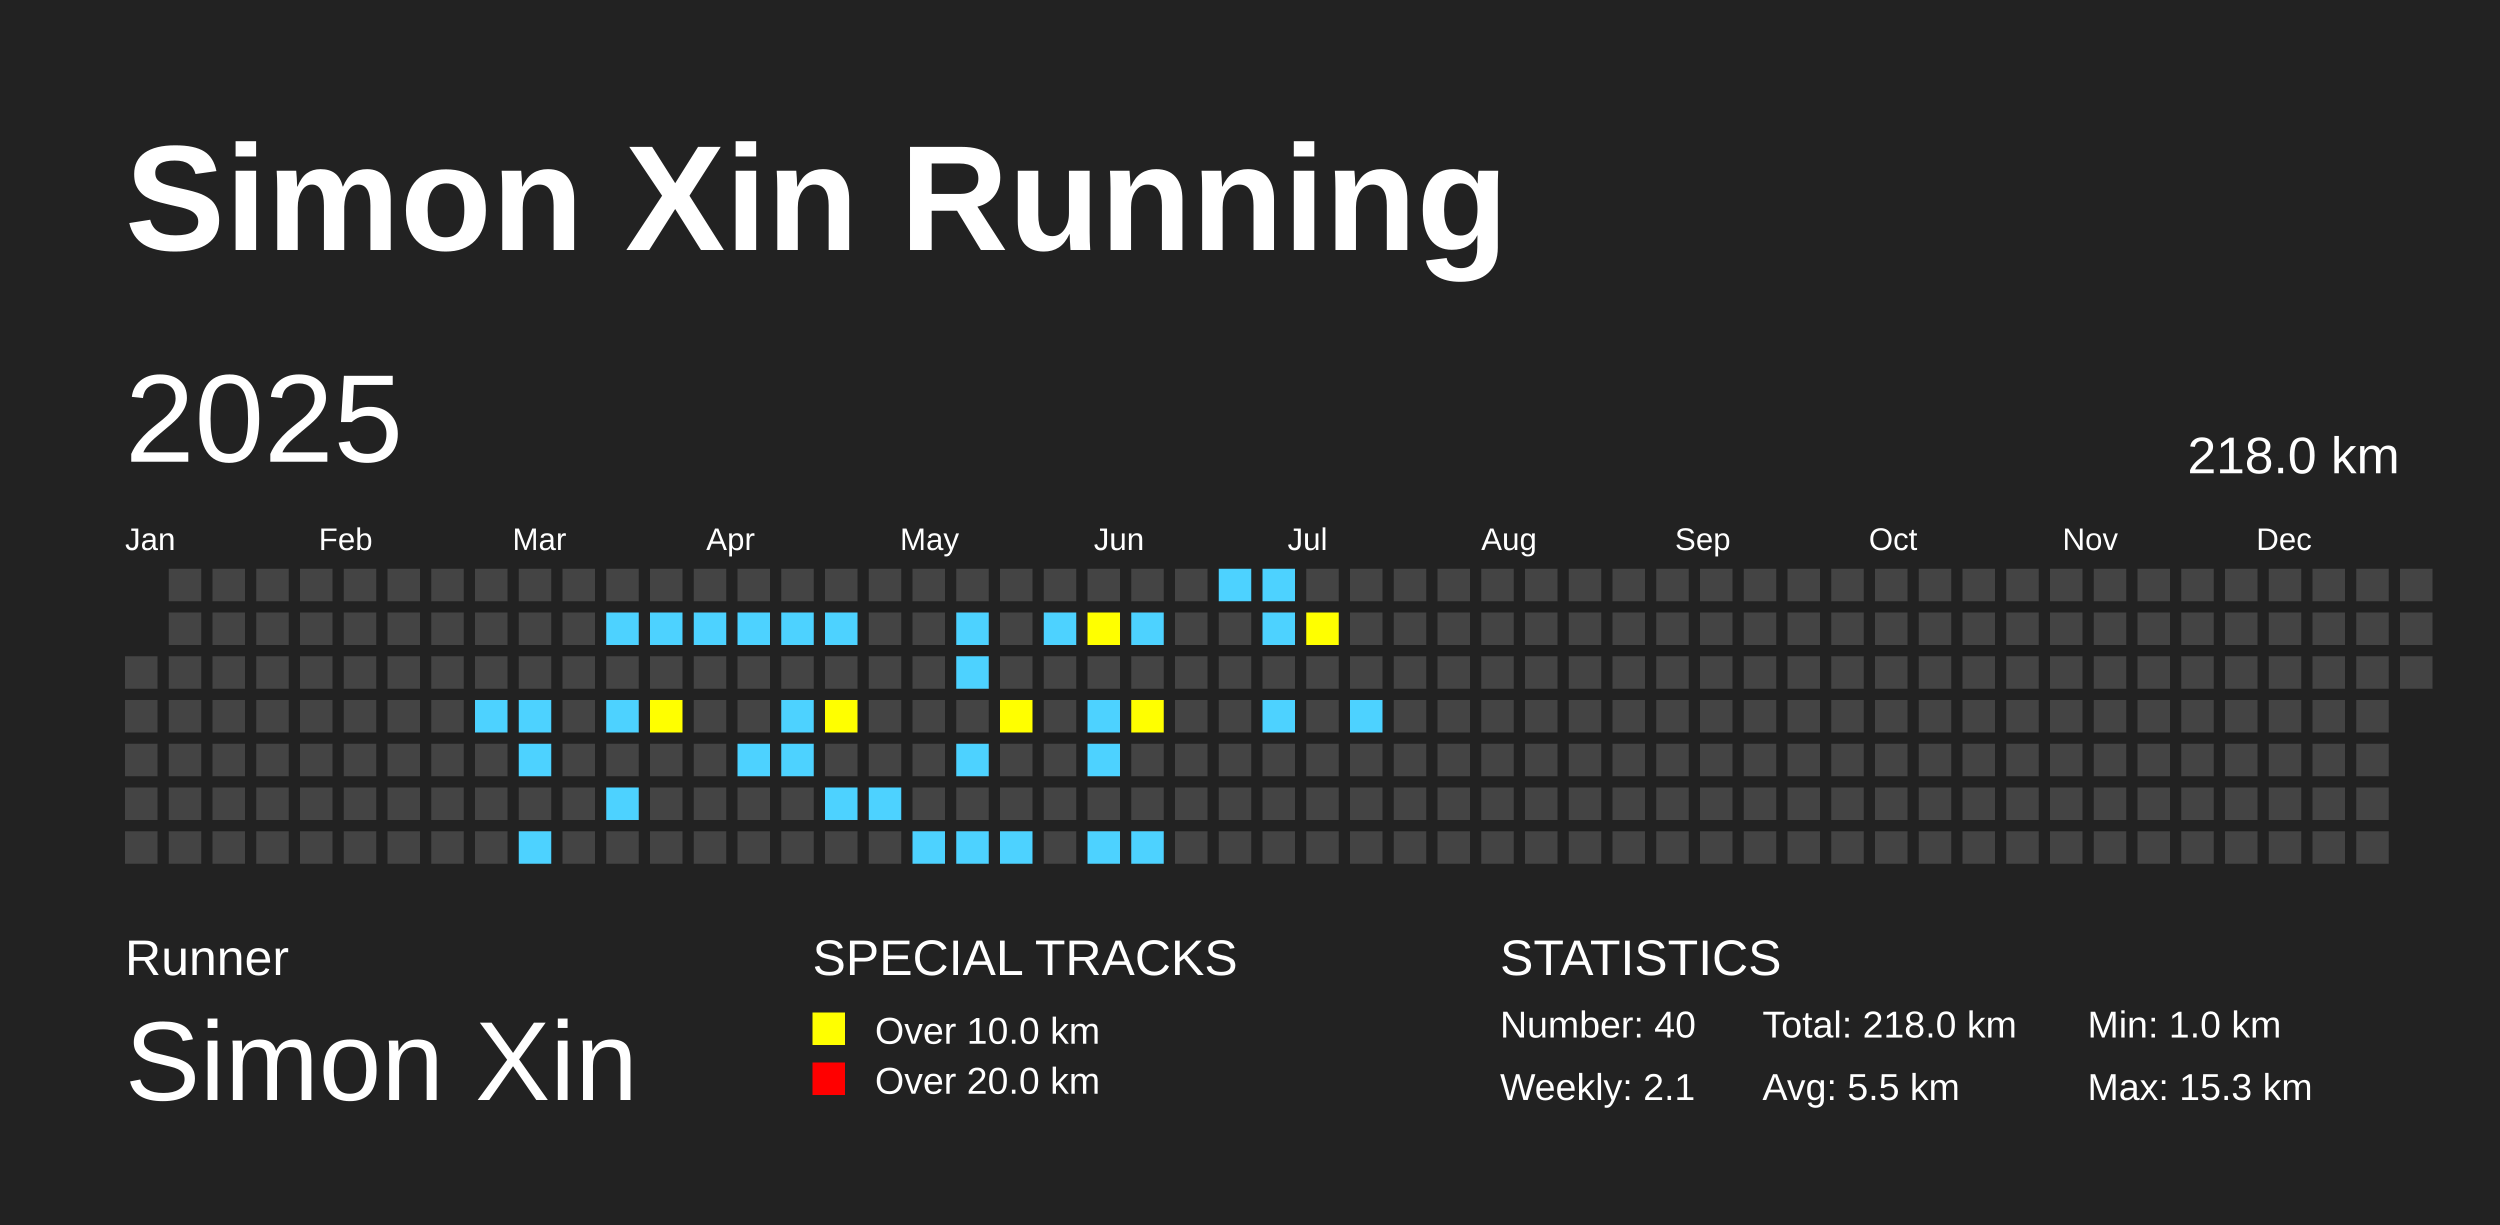
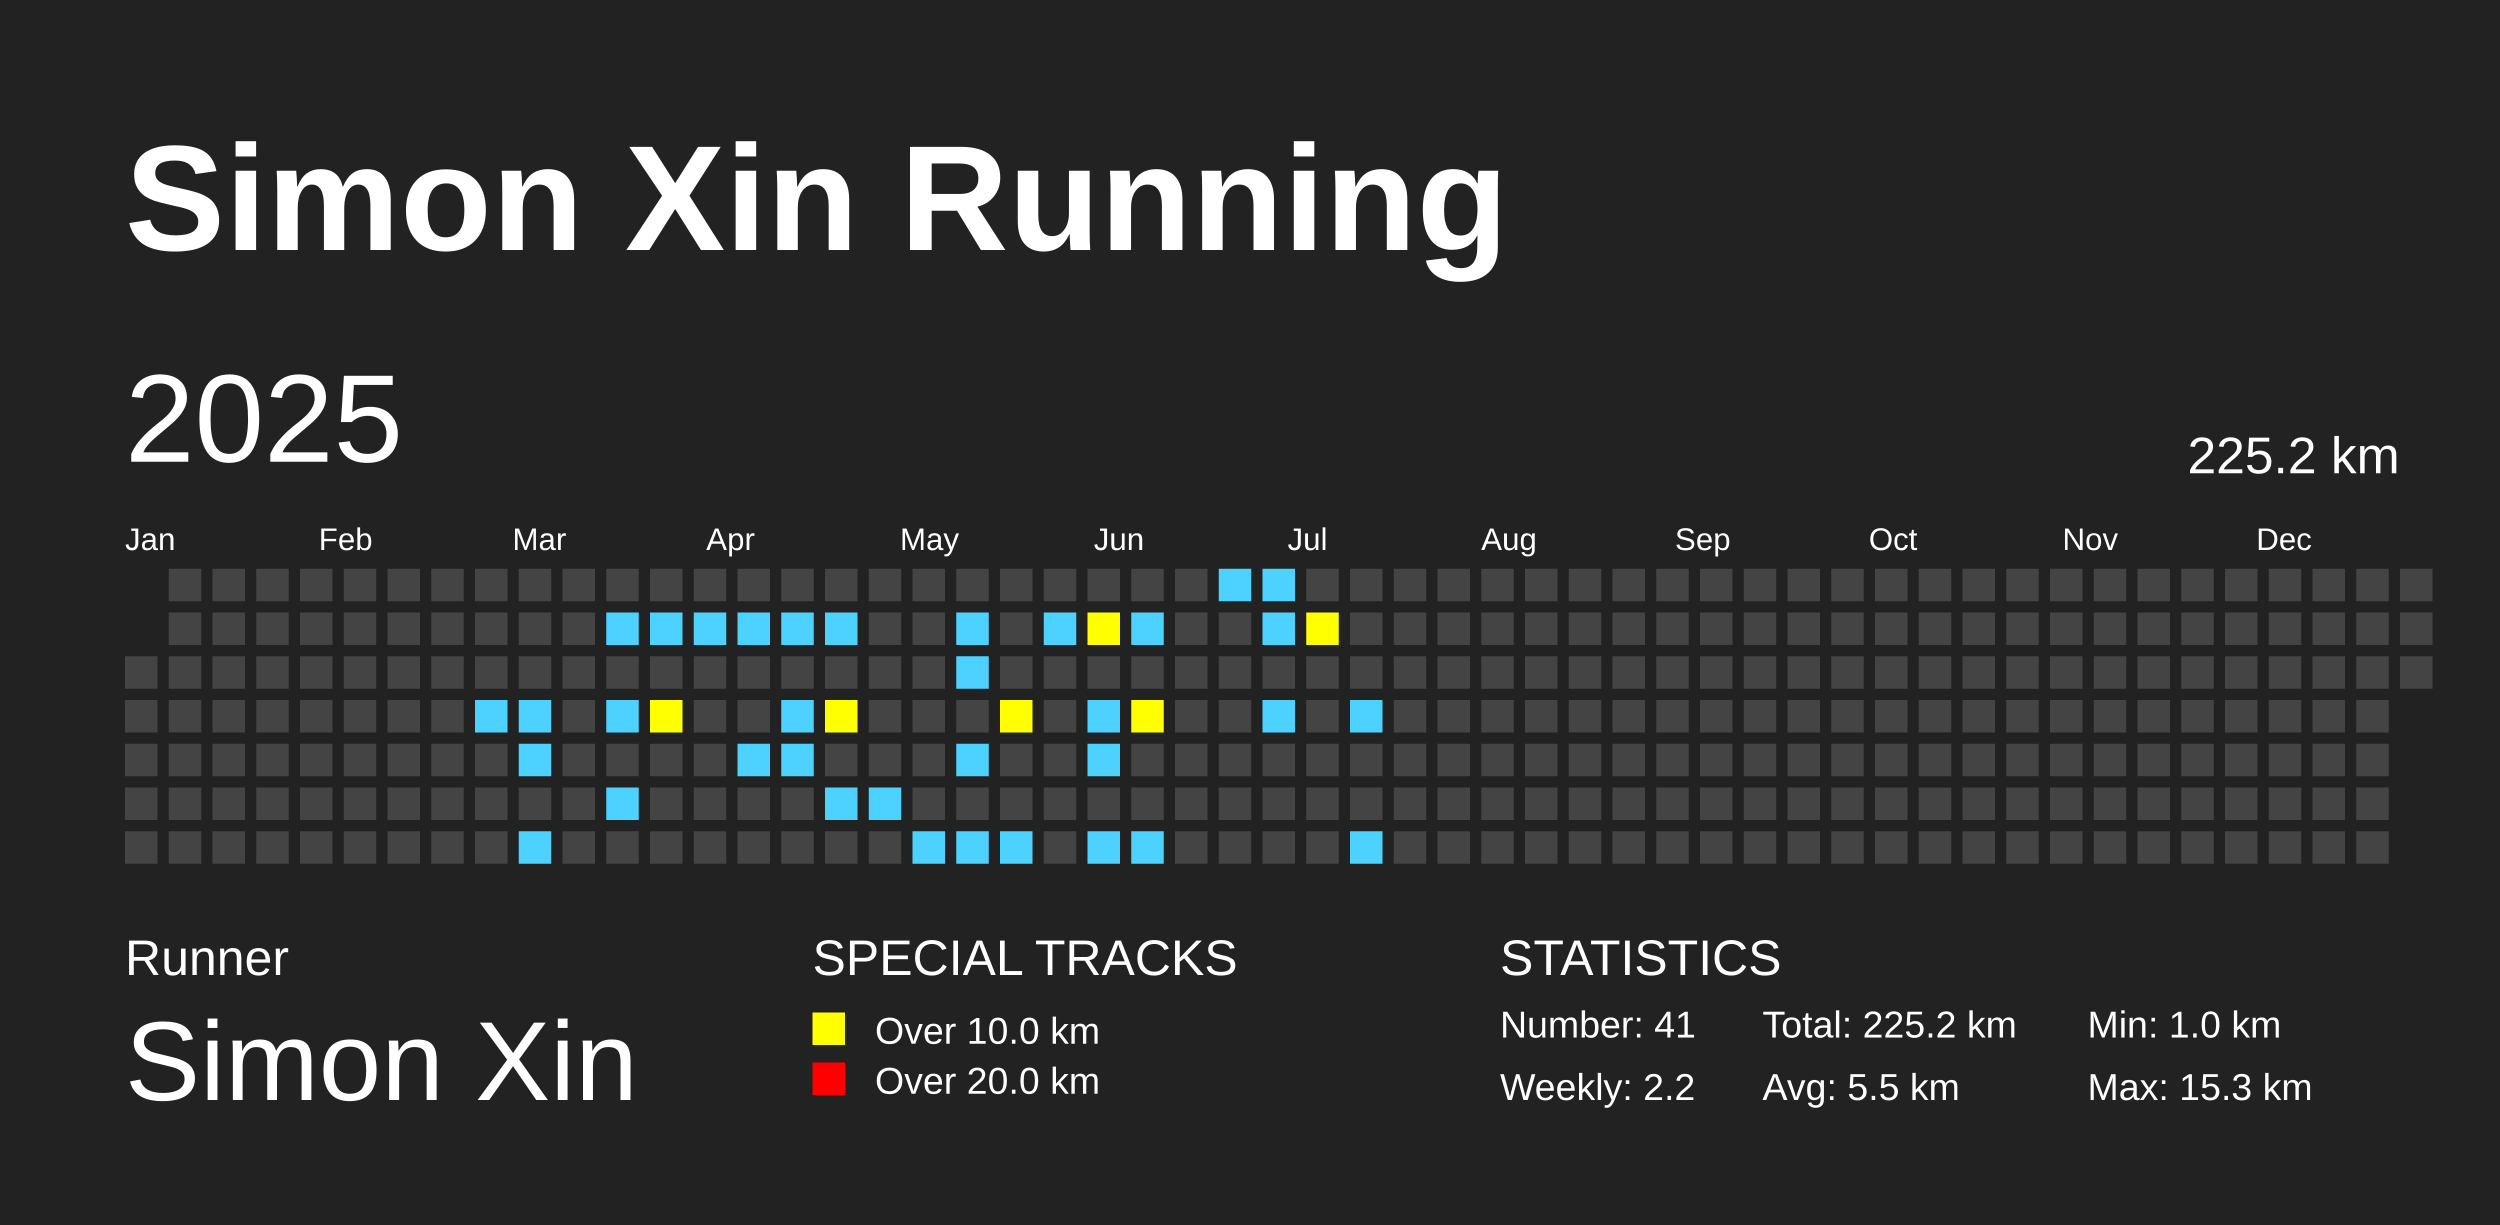
<svg xmlns="http://www.w3.org/2000/svg" baseProfile="full" height="98mm" version="1.1" viewBox="0,0,200,98" width="200mm">
  <defs />
  <rect fill="#222222" height="98" width="200" x="0" y="0" />
  <text fill="#FFFFFF" style="font-size:12px; font-family:Arial; font-weight:bold;" x="10" y="20">Simon Xin Running</text>
  <text fill="#FFFFFF" style="font-size:4px; font-family:Arial" x="10" y="78">Runner</text>
  <text fill="#FFFFFF" style="font-size:9px; font-family:Arial" x="10" y="88">Simon Xin</text>
  <text fill="#FFFFFF" style="font-size:4px; font-family:Arial" x="65" y="78">SPECIAL TRACKS</text>
  <rect fill="yellow" height="2.6" width="2.6" x="65" y="81" />
  <text fill="#FFFFFF" style="font-size:3px; font-family:Arial" x="70" y="83.5">Over 10.0 km</text>
  <rect fill="red" height="2.6" width="2.6" x="65" y="85" />
  <text fill="#FFFFFF" style="font-size:3px; font-family:Arial" x="70" y="87.5">Over 20.0 km</text>
  <text fill="#FFFFFF" style="font-size:4px; font-family:Arial" x="120" y="78">STATISTICS</text>
-   <text fill="#FFFFFF" style="font-size:3px; font-family:Arial" x="120" y="83">Number: 40</text>
-   <text fill="#FFFFFF" style="font-size:3px; font-family:Arial" x="120" y="88">Weekly: 2.1</text>
-   <text fill="#FFFFFF" style="font-size:3px; font-family:Arial" x="141" y="83">Total: 218.0 km</text>
+   <text fill="#FFFFFF" style="font-size:3px; font-family:Arial" x="120" y="83">Number: 41</text>
+   <text fill="#FFFFFF" style="font-size:3px; font-family:Arial" x="120" y="88">Weekly: 2.2</text>
+   <text fill="#FFFFFF" style="font-size:3px; font-family:Arial" x="141" y="83">Total: 225.2 km</text>
  <text fill="#FFFFFF" style="font-size:3px; font-family:Arial" x="141" y="88">Avg: 5.5 km</text>
  <text fill="#FFFFFF" style="font-size:3px; font-family:Arial" x="167" y="83">Min: 1.0 km</text>
  <text fill="#FFFFFF" style="font-size:3px; font-family:Arial" x="167" y="88">Max: 15.3 km</text>
  <text dominant-baseline="hanging" fill="#FFFFFF" style="font-size:10.0px; font-family:Arial;" x="10" y="30">2025</text>
-   <text dominant-baseline="hanging" fill="#FFFFFF" style="font-size:4.125px; font-family:Arial;" x="175" y="35">218.0 km</text>
+   <text dominant-baseline="hanging" fill="#FFFFFF" style="font-size:4.125px; font-family:Arial;" x="175" y="35">225.2 km</text>
  <text fill="#FFFFFF" style="font-size:2.5px; font-family:Arial" x="10.0" y="44">Jan</text>
  <text fill="#FFFFFF" style="font-size:2.5px; font-family:Arial" x="25.5" y="44">Feb</text>
  <text fill="#FFFFFF" style="font-size:2.5px; font-family:Arial" x="41.0" y="44">Mar</text>
  <text fill="#FFFFFF" style="font-size:2.5px; font-family:Arial" x="56.5" y="44">Apr</text>
  <text fill="#FFFFFF" style="font-size:2.5px; font-family:Arial" x="72.0" y="44">May</text>
  <text fill="#FFFFFF" style="font-size:2.5px; font-family:Arial" x="87.5" y="44">Jun</text>
  <text fill="#FFFFFF" style="font-size:2.5px; font-family:Arial" x="103.0" y="44">Jul</text>
  <text fill="#FFFFFF" style="font-size:2.5px; font-family:Arial" x="118.5" y="44">Aug</text>
  <text fill="#FFFFFF" style="font-size:2.5px; font-family:Arial" x="134.0" y="44">Sep</text>
  <text fill="#FFFFFF" style="font-size:2.5px; font-family:Arial" x="149.5" y="44">Oct</text>
  <text fill="#FFFFFF" style="font-size:2.5px; font-family:Arial" x="165.0" y="44">Nov</text>
  <text fill="#FFFFFF" style="font-size:2.5px; font-family:Arial" x="180.5" y="44">Dec</text>
  <rect fill="#444444" height="2.6" width="2.6" x="10.0" y="52.5" />
  <rect fill="#444444" height="2.6" width="2.6" x="10.0" y="56.0" />
  <rect fill="#444444" height="2.6" width="2.6" x="10.0" y="59.5" />
  <rect fill="#444444" height="2.6" width="2.6" x="10.0" y="63.0" />
  <rect fill="#444444" height="2.6" width="2.6" x="10.0" y="66.5" />
  <rect fill="#444444" height="2.6" width="2.6" x="13.5" y="45.5" />
  <rect fill="#444444" height="2.6" width="2.6" x="13.5" y="49.0" />
  <rect fill="#444444" height="2.6" width="2.6" x="13.5" y="52.5" />
  <rect fill="#444444" height="2.6" width="2.6" x="13.5" y="56.0" />
  <rect fill="#444444" height="2.6" width="2.6" x="13.5" y="59.5" />
  <rect fill="#444444" height="2.6" width="2.6" x="13.5" y="63.0" />
  <rect fill="#444444" height="2.6" width="2.6" x="13.5" y="66.5" />
  <rect fill="#444444" height="2.6" width="2.6" x="17.0" y="45.5" />
  <rect fill="#444444" height="2.6" width="2.6" x="17.0" y="49.0" />
  <rect fill="#444444" height="2.6" width="2.6" x="17.0" y="52.5" />
  <rect fill="#444444" height="2.6" width="2.6" x="17.0" y="56.0" />
  <rect fill="#444444" height="2.6" width="2.6" x="17.0" y="59.5" />
  <rect fill="#444444" height="2.6" width="2.6" x="17.0" y="63.0" />
  <rect fill="#444444" height="2.6" width="2.6" x="17.0" y="66.5" />
  <rect fill="#444444" height="2.6" width="2.6" x="20.5" y="45.5" />
  <rect fill="#444444" height="2.6" width="2.6" x="20.5" y="49.0" />
  <rect fill="#444444" height="2.6" width="2.6" x="20.5" y="52.5" />
  <rect fill="#444444" height="2.6" width="2.6" x="20.5" y="56.0" />
  <rect fill="#444444" height="2.6" width="2.6" x="20.5" y="59.5" />
  <rect fill="#444444" height="2.6" width="2.6" x="20.5" y="63.0" />
  <rect fill="#444444" height="2.6" width="2.6" x="20.5" y="66.5" />
  <rect fill="#444444" height="2.6" width="2.6" x="24.0" y="45.5" />
  <rect fill="#444444" height="2.6" width="2.6" x="24.0" y="49.0" />
  <rect fill="#444444" height="2.6" width="2.6" x="24.0" y="52.5" />
  <rect fill="#444444" height="2.6" width="2.6" x="24.0" y="56.0" />
  <rect fill="#444444" height="2.6" width="2.6" x="24.0" y="59.5" />
  <rect fill="#444444" height="2.6" width="2.6" x="24.0" y="63.0" />
  <rect fill="#444444" height="2.6" width="2.6" x="24.0" y="66.5" />
  <rect fill="#444444" height="2.6" width="2.6" x="27.5" y="45.5" />
  <rect fill="#444444" height="2.6" width="2.6" x="27.5" y="49.0" />
  <rect fill="#444444" height="2.6" width="2.6" x="27.5" y="52.5" />
  <rect fill="#444444" height="2.6" width="2.6" x="27.5" y="56.0" />
  <rect fill="#444444" height="2.6" width="2.6" x="27.5" y="59.5" />
  <rect fill="#444444" height="2.6" width="2.6" x="27.5" y="63.0" />
  <rect fill="#444444" height="2.6" width="2.6" x="27.5" y="66.5" />
  <rect fill="#444444" height="2.6" width="2.6" x="31.0" y="45.5" />
  <rect fill="#444444" height="2.6" width="2.6" x="31.0" y="49.0" />
  <rect fill="#444444" height="2.6" width="2.6" x="31.0" y="52.5" />
  <rect fill="#444444" height="2.6" width="2.6" x="31.0" y="56.0" />
  <rect fill="#444444" height="2.6" width="2.6" x="31.0" y="59.5" />
  <rect fill="#444444" height="2.6" width="2.6" x="31.0" y="63.0" />
  <rect fill="#444444" height="2.6" width="2.6" x="31.0" y="66.5" />
  <rect fill="#444444" height="2.6" width="2.6" x="34.5" y="45.5" />
  <rect fill="#444444" height="2.6" width="2.6" x="34.5" y="49.0" />
  <rect fill="#444444" height="2.6" width="2.6" x="34.5" y="52.5" />
  <rect fill="#444444" height="2.6" width="2.6" x="34.5" y="56.0" />
  <rect fill="#444444" height="2.6" width="2.6" x="34.5" y="59.5" />
  <rect fill="#444444" height="2.6" width="2.6" x="34.5" y="63.0" />
  <rect fill="#444444" height="2.6" width="2.6" x="34.5" y="66.5" />
  <rect fill="#444444" height="2.6" width="2.6" x="38.0" y="45.5" />
  <rect fill="#444444" height="2.6" width="2.6" x="38.0" y="49.0" />
  <rect fill="#444444" height="2.6" width="2.6" x="38.0" y="52.5" />
  <rect fill="#4DD2FF" height="2.6" width="2.6" x="38.0" y="56.0" />
  <rect fill="#444444" height="2.6" width="2.6" x="38.0" y="59.5" />
  <rect fill="#444444" height="2.6" width="2.6" x="38.0" y="63.0" />
  <rect fill="#444444" height="2.6" width="2.6" x="38.0" y="66.5" />
  <rect fill="#444444" height="2.6" width="2.6" x="41.5" y="45.5" />
  <rect fill="#444444" height="2.6" width="2.6" x="41.5" y="49.0" />
  <rect fill="#444444" height="2.6" width="2.6" x="41.5" y="52.5" />
  <rect fill="#4DD2FF" height="2.6" width="2.6" x="41.5" y="56.0" />
  <rect fill="#4DD2FF" height="2.6" width="2.6" x="41.5" y="59.5" />
  <rect fill="#444444" height="2.6" width="2.6" x="41.5" y="63.0" />
  <rect fill="#4DD2FF" height="2.6" width="2.6" x="41.5" y="66.5" />
  <rect fill="#444444" height="2.6" width="2.6" x="45.0" y="45.5" />
  <rect fill="#444444" height="2.6" width="2.6" x="45.0" y="49.0" />
  <rect fill="#444444" height="2.6" width="2.6" x="45.0" y="52.5" />
  <rect fill="#444444" height="2.6" width="2.6" x="45.0" y="56.0" />
  <rect fill="#444444" height="2.6" width="2.6" x="45.0" y="59.5" />
  <rect fill="#444444" height="2.6" width="2.6" x="45.0" y="63.0" />
  <rect fill="#444444" height="2.6" width="2.6" x="45.0" y="66.5" />
  <rect fill="#444444" height="2.6" width="2.6" x="48.5" y="45.5" />
  <rect fill="#4DD2FF" height="2.6" width="2.6" x="48.5" y="49.0" />
  <rect fill="#444444" height="2.6" width="2.6" x="48.5" y="52.5" />
  <rect fill="#4DD2FF" height="2.6" width="2.6" x="48.5" y="56.0" />
  <rect fill="#444444" height="2.6" width="2.6" x="48.5" y="59.5" />
  <rect fill="#4DD2FF" height="2.6" width="2.6" x="48.5" y="63.0" />
  <rect fill="#444444" height="2.6" width="2.6" x="48.5" y="66.5" />
  <rect fill="#444444" height="2.6" width="2.6" x="52.0" y="45.5" />
  <rect fill="#4DD2FF" height="2.6" width="2.6" x="52.0" y="49.0" />
  <rect fill="#444444" height="2.6" width="2.6" x="52.0" y="52.5" />
  <rect fill="yellow" height="2.6" width="2.6" x="52.0" y="56.0" />
  <rect fill="#444444" height="2.6" width="2.6" x="52.0" y="59.5" />
  <rect fill="#444444" height="2.6" width="2.6" x="52.0" y="63.0" />
  <rect fill="#444444" height="2.6" width="2.6" x="52.0" y="66.5" />
  <rect fill="#444444" height="2.6" width="2.6" x="55.5" y="45.5" />
  <rect fill="#4DD2FF" height="2.6" width="2.6" x="55.5" y="49.0" />
  <rect fill="#444444" height="2.6" width="2.6" x="55.5" y="52.5" />
  <rect fill="#444444" height="2.6" width="2.6" x="55.5" y="56.0" />
  <rect fill="#444444" height="2.6" width="2.6" x="55.5" y="59.5" />
  <rect fill="#444444" height="2.6" width="2.6" x="55.5" y="63.0" />
  <rect fill="#444444" height="2.6" width="2.6" x="55.5" y="66.5" />
  <rect fill="#444444" height="2.6" width="2.6" x="59.0" y="45.5" />
  <rect fill="#4DD2FF" height="2.6" width="2.6" x="59.0" y="49.0" />
  <rect fill="#444444" height="2.6" width="2.6" x="59.0" y="52.5" />
  <rect fill="#444444" height="2.6" width="2.6" x="59.0" y="56.0" />
  <rect fill="#4DD2FF" height="2.6" width="2.6" x="59.0" y="59.5" />
  <rect fill="#444444" height="2.6" width="2.6" x="59.0" y="63.0" />
  <rect fill="#444444" height="2.6" width="2.6" x="59.0" y="66.5" />
  <rect fill="#444444" height="2.6" width="2.6" x="62.5" y="45.5" />
  <rect fill="#4DD2FF" height="2.6" width="2.6" x="62.5" y="49.0" />
  <rect fill="#444444" height="2.6" width="2.6" x="62.5" y="52.5" />
  <rect fill="#4DD2FF" height="2.6" width="2.6" x="62.5" y="56.0" />
  <rect fill="#4DD2FF" height="2.6" width="2.6" x="62.5" y="59.5" />
  <rect fill="#444444" height="2.6" width="2.6" x="62.5" y="63.0" />
  <rect fill="#444444" height="2.6" width="2.6" x="62.5" y="66.5" />
  <rect fill="#444444" height="2.6" width="2.6" x="66.0" y="45.5" />
  <rect fill="#4DD2FF" height="2.6" width="2.6" x="66.0" y="49.0" />
  <rect fill="#444444" height="2.6" width="2.6" x="66.0" y="52.5" />
  <rect fill="yellow" height="2.6" width="2.6" x="66.0" y="56.0" />
  <rect fill="#444444" height="2.6" width="2.6" x="66.0" y="59.5" />
  <rect fill="#4DD2FF" height="2.6" width="2.6" x="66.0" y="63.0" />
  <rect fill="#444444" height="2.6" width="2.6" x="66.0" y="66.5" />
  <rect fill="#444444" height="2.6" width="2.6" x="69.5" y="45.5" />
  <rect fill="#444444" height="2.6" width="2.6" x="69.5" y="49.0" />
  <rect fill="#444444" height="2.6" width="2.6" x="69.5" y="52.5" />
  <rect fill="#444444" height="2.6" width="2.6" x="69.5" y="56.0" />
  <rect fill="#444444" height="2.6" width="2.6" x="69.5" y="59.5" />
  <rect fill="#4DD2FF" height="2.6" width="2.6" x="69.5" y="63.0" />
  <rect fill="#444444" height="2.6" width="2.6" x="69.5" y="66.5" />
  <rect fill="#444444" height="2.6" width="2.6" x="73.0" y="45.5" />
  <rect fill="#444444" height="2.6" width="2.6" x="73.0" y="49.0" />
  <rect fill="#444444" height="2.6" width="2.6" x="73.0" y="52.5" />
  <rect fill="#444444" height="2.6" width="2.6" x="73.0" y="56.0" />
  <rect fill="#444444" height="2.6" width="2.6" x="73.0" y="59.5" />
  <rect fill="#444444" height="2.6" width="2.6" x="73.0" y="63.0" />
  <rect fill="#4DD2FF" height="2.6" width="2.6" x="73.0" y="66.5" />
  <rect fill="#444444" height="2.6" width="2.6" x="76.5" y="45.5" />
  <rect fill="#4DD2FF" height="2.6" width="2.6" x="76.5" y="49.0" />
  <rect fill="#4DD2FF" height="2.6" width="2.6" x="76.5" y="52.5" />
  <rect fill="#444444" height="2.6" width="2.6" x="76.5" y="56.0" />
  <rect fill="#4DD2FF" height="2.6" width="2.6" x="76.5" y="59.5" />
  <rect fill="#444444" height="2.6" width="2.6" x="76.5" y="63.0" />
  <rect fill="#4DD2FF" height="2.6" width="2.6" x="76.5" y="66.5" />
  <rect fill="#444444" height="2.6" width="2.6" x="80.0" y="45.5" />
  <rect fill="#444444" height="2.6" width="2.6" x="80.0" y="49.0" />
  <rect fill="#444444" height="2.6" width="2.6" x="80.0" y="52.5" />
  <rect fill="yellow" height="2.6" width="2.6" x="80.0" y="56.0" />
  <rect fill="#444444" height="2.6" width="2.6" x="80.0" y="59.5" />
  <rect fill="#444444" height="2.6" width="2.6" x="80.0" y="63.0" />
  <rect fill="#4DD2FF" height="2.6" width="2.6" x="80.0" y="66.5" />
  <rect fill="#444444" height="2.6" width="2.6" x="83.5" y="45.5" />
  <rect fill="#4DD2FF" height="2.6" width="2.6" x="83.5" y="49.0" />
  <rect fill="#444444" height="2.6" width="2.6" x="83.5" y="52.5" />
  <rect fill="#444444" height="2.6" width="2.6" x="83.5" y="56.0" />
  <rect fill="#444444" height="2.6" width="2.6" x="83.5" y="59.5" />
  <rect fill="#444444" height="2.6" width="2.6" x="83.5" y="63.0" />
  <rect fill="#444444" height="2.6" width="2.6" x="83.5" y="66.5" />
  <rect fill="#444444" height="2.6" width="2.6" x="87.0" y="45.5" />
  <rect fill="yellow" height="2.6" width="2.6" x="87.0" y="49.0" />
  <rect fill="#444444" height="2.6" width="2.6" x="87.0" y="52.5" />
  <rect fill="#4DD2FF" height="2.6" width="2.6" x="87.0" y="56.0" />
  <rect fill="#4DD2FF" height="2.6" width="2.6" x="87.0" y="59.5" />
  <rect fill="#444444" height="2.6" width="2.6" x="87.0" y="63.0" />
  <rect fill="#4DD2FF" height="2.6" width="2.6" x="87.0" y="66.5" />
  <rect fill="#444444" height="2.6" width="2.6" x="90.5" y="45.5" />
  <rect fill="#4DD2FF" height="2.6" width="2.6" x="90.5" y="49.0" />
  <rect fill="#444444" height="2.6" width="2.6" x="90.5" y="52.5" />
  <rect fill="yellow" height="2.6" width="2.6" x="90.5" y="56.0" />
  <rect fill="#444444" height="2.6" width="2.6" x="90.5" y="59.5" />
  <rect fill="#444444" height="2.6" width="2.6" x="90.5" y="63.0" />
  <rect fill="#4DD2FF" height="2.6" width="2.6" x="90.5" y="66.5" />
  <rect fill="#444444" height="2.6" width="2.6" x="94.0" y="45.5" />
  <rect fill="#444444" height="2.6" width="2.6" x="94.0" y="49.0" />
  <rect fill="#444444" height="2.6" width="2.6" x="94.0" y="52.5" />
  <rect fill="#444444" height="2.6" width="2.6" x="94.0" y="56.0" />
  <rect fill="#444444" height="2.6" width="2.6" x="94.0" y="59.5" />
  <rect fill="#444444" height="2.6" width="2.6" x="94.0" y="63.0" />
  <rect fill="#444444" height="2.6" width="2.6" x="94.0" y="66.5" />
  <rect fill="#4DD2FF" height="2.6" width="2.6" x="97.5" y="45.5" />
  <rect fill="#444444" height="2.6" width="2.6" x="97.5" y="49.0" />
  <rect fill="#444444" height="2.6" width="2.6" x="97.5" y="52.5" />
  <rect fill="#444444" height="2.6" width="2.6" x="97.5" y="56.0" />
  <rect fill="#444444" height="2.6" width="2.6" x="97.5" y="59.5" />
  <rect fill="#444444" height="2.6" width="2.6" x="97.5" y="63.0" />
  <rect fill="#444444" height="2.6" width="2.6" x="97.5" y="66.5" />
  <rect fill="#4DD2FF" height="2.6" width="2.6" x="101.0" y="45.5" />
  <rect fill="#4DD2FF" height="2.6" width="2.6" x="101.0" y="49.0" />
  <rect fill="#444444" height="2.6" width="2.6" x="101.0" y="52.5" />
  <rect fill="#4DD2FF" height="2.6" width="2.6" x="101.0" y="56.0" />
  <rect fill="#444444" height="2.6" width="2.6" x="101.0" y="59.5" />
  <rect fill="#444444" height="2.6" width="2.6" x="101.0" y="63.0" />
  <rect fill="#444444" height="2.6" width="2.6" x="101.0" y="66.5" />
  <rect fill="#444444" height="2.6" width="2.6" x="104.5" y="45.5" />
  <rect fill="yellow" height="2.6" width="2.6" x="104.5" y="49.0" />
  <rect fill="#444444" height="2.6" width="2.6" x="104.5" y="52.5" />
  <rect fill="#444444" height="2.6" width="2.6" x="104.5" y="56.0" />
  <rect fill="#444444" height="2.6" width="2.6" x="104.5" y="59.5" />
  <rect fill="#444444" height="2.6" width="2.6" x="104.5" y="63.0" />
  <rect fill="#444444" height="2.6" width="2.6" x="104.5" y="66.5" />
  <rect fill="#444444" height="2.6" width="2.6" x="108.0" y="45.5" />
  <rect fill="#444444" height="2.6" width="2.6" x="108.0" y="49.0" />
  <rect fill="#444444" height="2.6" width="2.6" x="108.0" y="52.5" />
  <rect fill="#4DD2FF" height="2.6" width="2.6" x="108.0" y="56.0" />
  <rect fill="#444444" height="2.6" width="2.6" x="108.0" y="59.5" />
  <rect fill="#444444" height="2.6" width="2.6" x="108.0" y="63.0" />
-   <rect fill="#444444" height="2.6" width="2.6" x="108.0" y="66.5" />
+   <rect fill="#4DD2FF" height="2.6" width="2.6" x="108.0" y="66.5" />
  <rect fill="#444444" height="2.6" width="2.6" x="111.5" y="45.5" />
  <rect fill="#444444" height="2.6" width="2.6" x="111.5" y="49.0" />
  <rect fill="#444444" height="2.6" width="2.6" x="111.5" y="52.5" />
  <rect fill="#444444" height="2.6" width="2.6" x="111.5" y="56.0" />
  <rect fill="#444444" height="2.6" width="2.6" x="111.5" y="59.5" />
  <rect fill="#444444" height="2.6" width="2.6" x="111.5" y="63.0" />
  <rect fill="#444444" height="2.6" width="2.6" x="111.5" y="66.5" />
  <rect fill="#444444" height="2.6" width="2.6" x="115.0" y="45.5" />
  <rect fill="#444444" height="2.6" width="2.6" x="115.0" y="49.0" />
  <rect fill="#444444" height="2.6" width="2.6" x="115.0" y="52.5" />
  <rect fill="#444444" height="2.6" width="2.6" x="115.0" y="56.0" />
  <rect fill="#444444" height="2.6" width="2.6" x="115.0" y="59.5" />
  <rect fill="#444444" height="2.6" width="2.6" x="115.0" y="63.0" />
  <rect fill="#444444" height="2.6" width="2.6" x="115.0" y="66.5" />
  <rect fill="#444444" height="2.6" width="2.6" x="118.5" y="45.5" />
  <rect fill="#444444" height="2.6" width="2.6" x="118.5" y="49.0" />
  <rect fill="#444444" height="2.6" width="2.6" x="118.5" y="52.5" />
  <rect fill="#444444" height="2.6" width="2.6" x="118.5" y="56.0" />
  <rect fill="#444444" height="2.6" width="2.6" x="118.5" y="59.5" />
  <rect fill="#444444" height="2.6" width="2.6" x="118.5" y="63.0" />
  <rect fill="#444444" height="2.6" width="2.6" x="118.5" y="66.5" />
  <rect fill="#444444" height="2.6" width="2.6" x="122.0" y="45.5" />
  <rect fill="#444444" height="2.6" width="2.6" x="122.0" y="49.0" />
  <rect fill="#444444" height="2.6" width="2.6" x="122.0" y="52.5" />
  <rect fill="#444444" height="2.6" width="2.6" x="122.0" y="56.0" />
  <rect fill="#444444" height="2.6" width="2.6" x="122.0" y="59.5" />
  <rect fill="#444444" height="2.6" width="2.6" x="122.0" y="63.0" />
  <rect fill="#444444" height="2.6" width="2.6" x="122.0" y="66.5" />
  <rect fill="#444444" height="2.6" width="2.6" x="125.5" y="45.5" />
  <rect fill="#444444" height="2.6" width="2.6" x="125.5" y="49.0" />
  <rect fill="#444444" height="2.6" width="2.6" x="125.5" y="52.5" />
  <rect fill="#444444" height="2.6" width="2.6" x="125.5" y="56.0" />
  <rect fill="#444444" height="2.6" width="2.6" x="125.5" y="59.5" />
  <rect fill="#444444" height="2.6" width="2.6" x="125.5" y="63.0" />
  <rect fill="#444444" height="2.6" width="2.6" x="125.5" y="66.5" />
  <rect fill="#444444" height="2.6" width="2.6" x="129.0" y="45.5" />
  <rect fill="#444444" height="2.6" width="2.6" x="129.0" y="49.0" />
  <rect fill="#444444" height="2.6" width="2.6" x="129.0" y="52.5" />
  <rect fill="#444444" height="2.6" width="2.6" x="129.0" y="56.0" />
  <rect fill="#444444" height="2.6" width="2.6" x="129.0" y="59.5" />
  <rect fill="#444444" height="2.6" width="2.6" x="129.0" y="63.0" />
  <rect fill="#444444" height="2.6" width="2.6" x="129.0" y="66.5" />
  <rect fill="#444444" height="2.6" width="2.6" x="132.5" y="45.5" />
  <rect fill="#444444" height="2.6" width="2.6" x="132.5" y="49.0" />
  <rect fill="#444444" height="2.6" width="2.6" x="132.5" y="52.5" />
  <rect fill="#444444" height="2.6" width="2.6" x="132.5" y="56.0" />
  <rect fill="#444444" height="2.6" width="2.6" x="132.5" y="59.5" />
  <rect fill="#444444" height="2.6" width="2.6" x="132.5" y="63.0" />
  <rect fill="#444444" height="2.6" width="2.6" x="132.5" y="66.5" />
  <rect fill="#444444" height="2.6" width="2.6" x="136.0" y="45.5" />
  <rect fill="#444444" height="2.6" width="2.6" x="136.0" y="49.0" />
  <rect fill="#444444" height="2.6" width="2.6" x="136.0" y="52.5" />
  <rect fill="#444444" height="2.6" width="2.6" x="136.0" y="56.0" />
  <rect fill="#444444" height="2.6" width="2.6" x="136.0" y="59.5" />
  <rect fill="#444444" height="2.6" width="2.6" x="136.0" y="63.0" />
  <rect fill="#444444" height="2.6" width="2.6" x="136.0" y="66.5" />
  <rect fill="#444444" height="2.6" width="2.6" x="139.5" y="45.5" />
  <rect fill="#444444" height="2.6" width="2.6" x="139.5" y="49.0" />
  <rect fill="#444444" height="2.6" width="2.6" x="139.5" y="52.5" />
  <rect fill="#444444" height="2.6" width="2.6" x="139.5" y="56.0" />
  <rect fill="#444444" height="2.6" width="2.6" x="139.5" y="59.5" />
  <rect fill="#444444" height="2.6" width="2.6" x="139.5" y="63.0" />
  <rect fill="#444444" height="2.6" width="2.6" x="139.5" y="66.5" />
  <rect fill="#444444" height="2.6" width="2.6" x="143.0" y="45.5" />
  <rect fill="#444444" height="2.6" width="2.6" x="143.0" y="49.0" />
  <rect fill="#444444" height="2.6" width="2.6" x="143.0" y="52.5" />
  <rect fill="#444444" height="2.6" width="2.6" x="143.0" y="56.0" />
  <rect fill="#444444" height="2.6" width="2.6" x="143.0" y="59.5" />
  <rect fill="#444444" height="2.6" width="2.6" x="143.0" y="63.0" />
  <rect fill="#444444" height="2.6" width="2.6" x="143.0" y="66.5" />
  <rect fill="#444444" height="2.6" width="2.6" x="146.5" y="45.5" />
  <rect fill="#444444" height="2.6" width="2.6" x="146.5" y="49.0" />
  <rect fill="#444444" height="2.6" width="2.6" x="146.5" y="52.5" />
  <rect fill="#444444" height="2.6" width="2.6" x="146.5" y="56.0" />
  <rect fill="#444444" height="2.6" width="2.6" x="146.5" y="59.5" />
  <rect fill="#444444" height="2.6" width="2.6" x="146.5" y="63.0" />
  <rect fill="#444444" height="2.6" width="2.6" x="146.5" y="66.5" />
  <rect fill="#444444" height="2.6" width="2.6" x="150.0" y="45.5" />
  <rect fill="#444444" height="2.6" width="2.6" x="150.0" y="49.0" />
  <rect fill="#444444" height="2.6" width="2.6" x="150.0" y="52.5" />
  <rect fill="#444444" height="2.6" width="2.6" x="150.0" y="56.0" />
  <rect fill="#444444" height="2.6" width="2.6" x="150.0" y="59.5" />
  <rect fill="#444444" height="2.6" width="2.6" x="150.0" y="63.0" />
  <rect fill="#444444" height="2.6" width="2.6" x="150.0" y="66.5" />
  <rect fill="#444444" height="2.6" width="2.6" x="153.5" y="45.5" />
  <rect fill="#444444" height="2.6" width="2.6" x="153.5" y="49.0" />
  <rect fill="#444444" height="2.6" width="2.6" x="153.5" y="52.5" />
  <rect fill="#444444" height="2.6" width="2.6" x="153.5" y="56.0" />
  <rect fill="#444444" height="2.6" width="2.6" x="153.5" y="59.5" />
  <rect fill="#444444" height="2.6" width="2.6" x="153.5" y="63.0" />
  <rect fill="#444444" height="2.6" width="2.6" x="153.5" y="66.5" />
  <rect fill="#444444" height="2.6" width="2.6" x="157.0" y="45.5" />
  <rect fill="#444444" height="2.6" width="2.6" x="157.0" y="49.0" />
  <rect fill="#444444" height="2.6" width="2.6" x="157.0" y="52.5" />
  <rect fill="#444444" height="2.6" width="2.6" x="157.0" y="56.0" />
  <rect fill="#444444" height="2.6" width="2.6" x="157.0" y="59.5" />
  <rect fill="#444444" height="2.6" width="2.6" x="157.0" y="63.0" />
  <rect fill="#444444" height="2.6" width="2.6" x="157.0" y="66.5" />
  <rect fill="#444444" height="2.6" width="2.6" x="160.5" y="45.5" />
  <rect fill="#444444" height="2.6" width="2.6" x="160.5" y="49.0" />
  <rect fill="#444444" height="2.6" width="2.6" x="160.5" y="52.5" />
  <rect fill="#444444" height="2.6" width="2.6" x="160.5" y="56.0" />
  <rect fill="#444444" height="2.6" width="2.6" x="160.5" y="59.5" />
  <rect fill="#444444" height="2.6" width="2.6" x="160.5" y="63.0" />
  <rect fill="#444444" height="2.6" width="2.6" x="160.5" y="66.5" />
  <rect fill="#444444" height="2.6" width="2.6" x="164.0" y="45.5" />
  <rect fill="#444444" height="2.6" width="2.6" x="164.0" y="49.0" />
  <rect fill="#444444" height="2.6" width="2.6" x="164.0" y="52.5" />
  <rect fill="#444444" height="2.6" width="2.6" x="164.0" y="56.0" />
  <rect fill="#444444" height="2.6" width="2.6" x="164.0" y="59.5" />
  <rect fill="#444444" height="2.6" width="2.6" x="164.0" y="63.0" />
  <rect fill="#444444" height="2.6" width="2.6" x="164.0" y="66.5" />
  <rect fill="#444444" height="2.6" width="2.6" x="167.5" y="45.5" />
  <rect fill="#444444" height="2.6" width="2.6" x="167.5" y="49.0" />
  <rect fill="#444444" height="2.6" width="2.6" x="167.5" y="52.5" />
  <rect fill="#444444" height="2.6" width="2.6" x="167.5" y="56.0" />
  <rect fill="#444444" height="2.6" width="2.6" x="167.5" y="59.5" />
  <rect fill="#444444" height="2.6" width="2.6" x="167.5" y="63.0" />
  <rect fill="#444444" height="2.6" width="2.6" x="167.5" y="66.5" />
  <rect fill="#444444" height="2.6" width="2.6" x="171.0" y="45.5" />
  <rect fill="#444444" height="2.6" width="2.6" x="171.0" y="49.0" />
  <rect fill="#444444" height="2.6" width="2.6" x="171.0" y="52.5" />
  <rect fill="#444444" height="2.6" width="2.6" x="171.0" y="56.0" />
  <rect fill="#444444" height="2.6" width="2.6" x="171.0" y="59.5" />
  <rect fill="#444444" height="2.6" width="2.6" x="171.0" y="63.0" />
  <rect fill="#444444" height="2.6" width="2.6" x="171.0" y="66.5" />
  <rect fill="#444444" height="2.6" width="2.6" x="174.5" y="45.5" />
  <rect fill="#444444" height="2.6" width="2.6" x="174.5" y="49.0" />
  <rect fill="#444444" height="2.6" width="2.6" x="174.5" y="52.5" />
  <rect fill="#444444" height="2.6" width="2.6" x="174.5" y="56.0" />
  <rect fill="#444444" height="2.6" width="2.6" x="174.5" y="59.5" />
  <rect fill="#444444" height="2.6" width="2.6" x="174.5" y="63.0" />
  <rect fill="#444444" height="2.6" width="2.6" x="174.5" y="66.5" />
  <rect fill="#444444" height="2.6" width="2.6" x="178.0" y="45.5" />
  <rect fill="#444444" height="2.6" width="2.6" x="178.0" y="49.0" />
  <rect fill="#444444" height="2.6" width="2.6" x="178.0" y="52.5" />
  <rect fill="#444444" height="2.6" width="2.6" x="178.0" y="56.0" />
  <rect fill="#444444" height="2.6" width="2.6" x="178.0" y="59.5" />
  <rect fill="#444444" height="2.6" width="2.6" x="178.0" y="63.0" />
  <rect fill="#444444" height="2.6" width="2.6" x="178.0" y="66.5" />
  <rect fill="#444444" height="2.6" width="2.6" x="181.5" y="45.5" />
  <rect fill="#444444" height="2.6" width="2.6" x="181.5" y="49.0" />
  <rect fill="#444444" height="2.6" width="2.6" x="181.5" y="52.5" />
  <rect fill="#444444" height="2.6" width="2.6" x="181.5" y="56.0" />
  <rect fill="#444444" height="2.6" width="2.6" x="181.5" y="59.5" />
  <rect fill="#444444" height="2.6" width="2.6" x="181.5" y="63.0" />
  <rect fill="#444444" height="2.6" width="2.6" x="181.5" y="66.5" />
  <rect fill="#444444" height="2.6" width="2.6" x="185.0" y="45.5" />
  <rect fill="#444444" height="2.6" width="2.6" x="185.0" y="49.0" />
  <rect fill="#444444" height="2.6" width="2.6" x="185.0" y="52.5" />
  <rect fill="#444444" height="2.6" width="2.6" x="185.0" y="56.0" />
  <rect fill="#444444" height="2.6" width="2.6" x="185.0" y="59.5" />
  <rect fill="#444444" height="2.6" width="2.6" x="185.0" y="63.0" />
  <rect fill="#444444" height="2.6" width="2.6" x="185.0" y="66.5" />
  <rect fill="#444444" height="2.6" width="2.6" x="188.5" y="45.5" />
  <rect fill="#444444" height="2.6" width="2.6" x="188.5" y="49.0" />
  <rect fill="#444444" height="2.6" width="2.6" x="188.5" y="52.5" />
  <rect fill="#444444" height="2.6" width="2.6" x="188.5" y="56.0" />
  <rect fill="#444444" height="2.6" width="2.6" x="188.5" y="59.5" />
  <rect fill="#444444" height="2.6" width="2.6" x="188.5" y="63.0" />
  <rect fill="#444444" height="2.6" width="2.6" x="188.5" y="66.5" />
  <rect fill="#444444" height="2.6" width="2.6" x="192.0" y="45.5" />
  <rect fill="#444444" height="2.6" width="2.6" x="192.0" y="49.0" />
  <rect fill="#444444" height="2.6" width="2.6" x="192.0" y="52.5" />
</svg>
